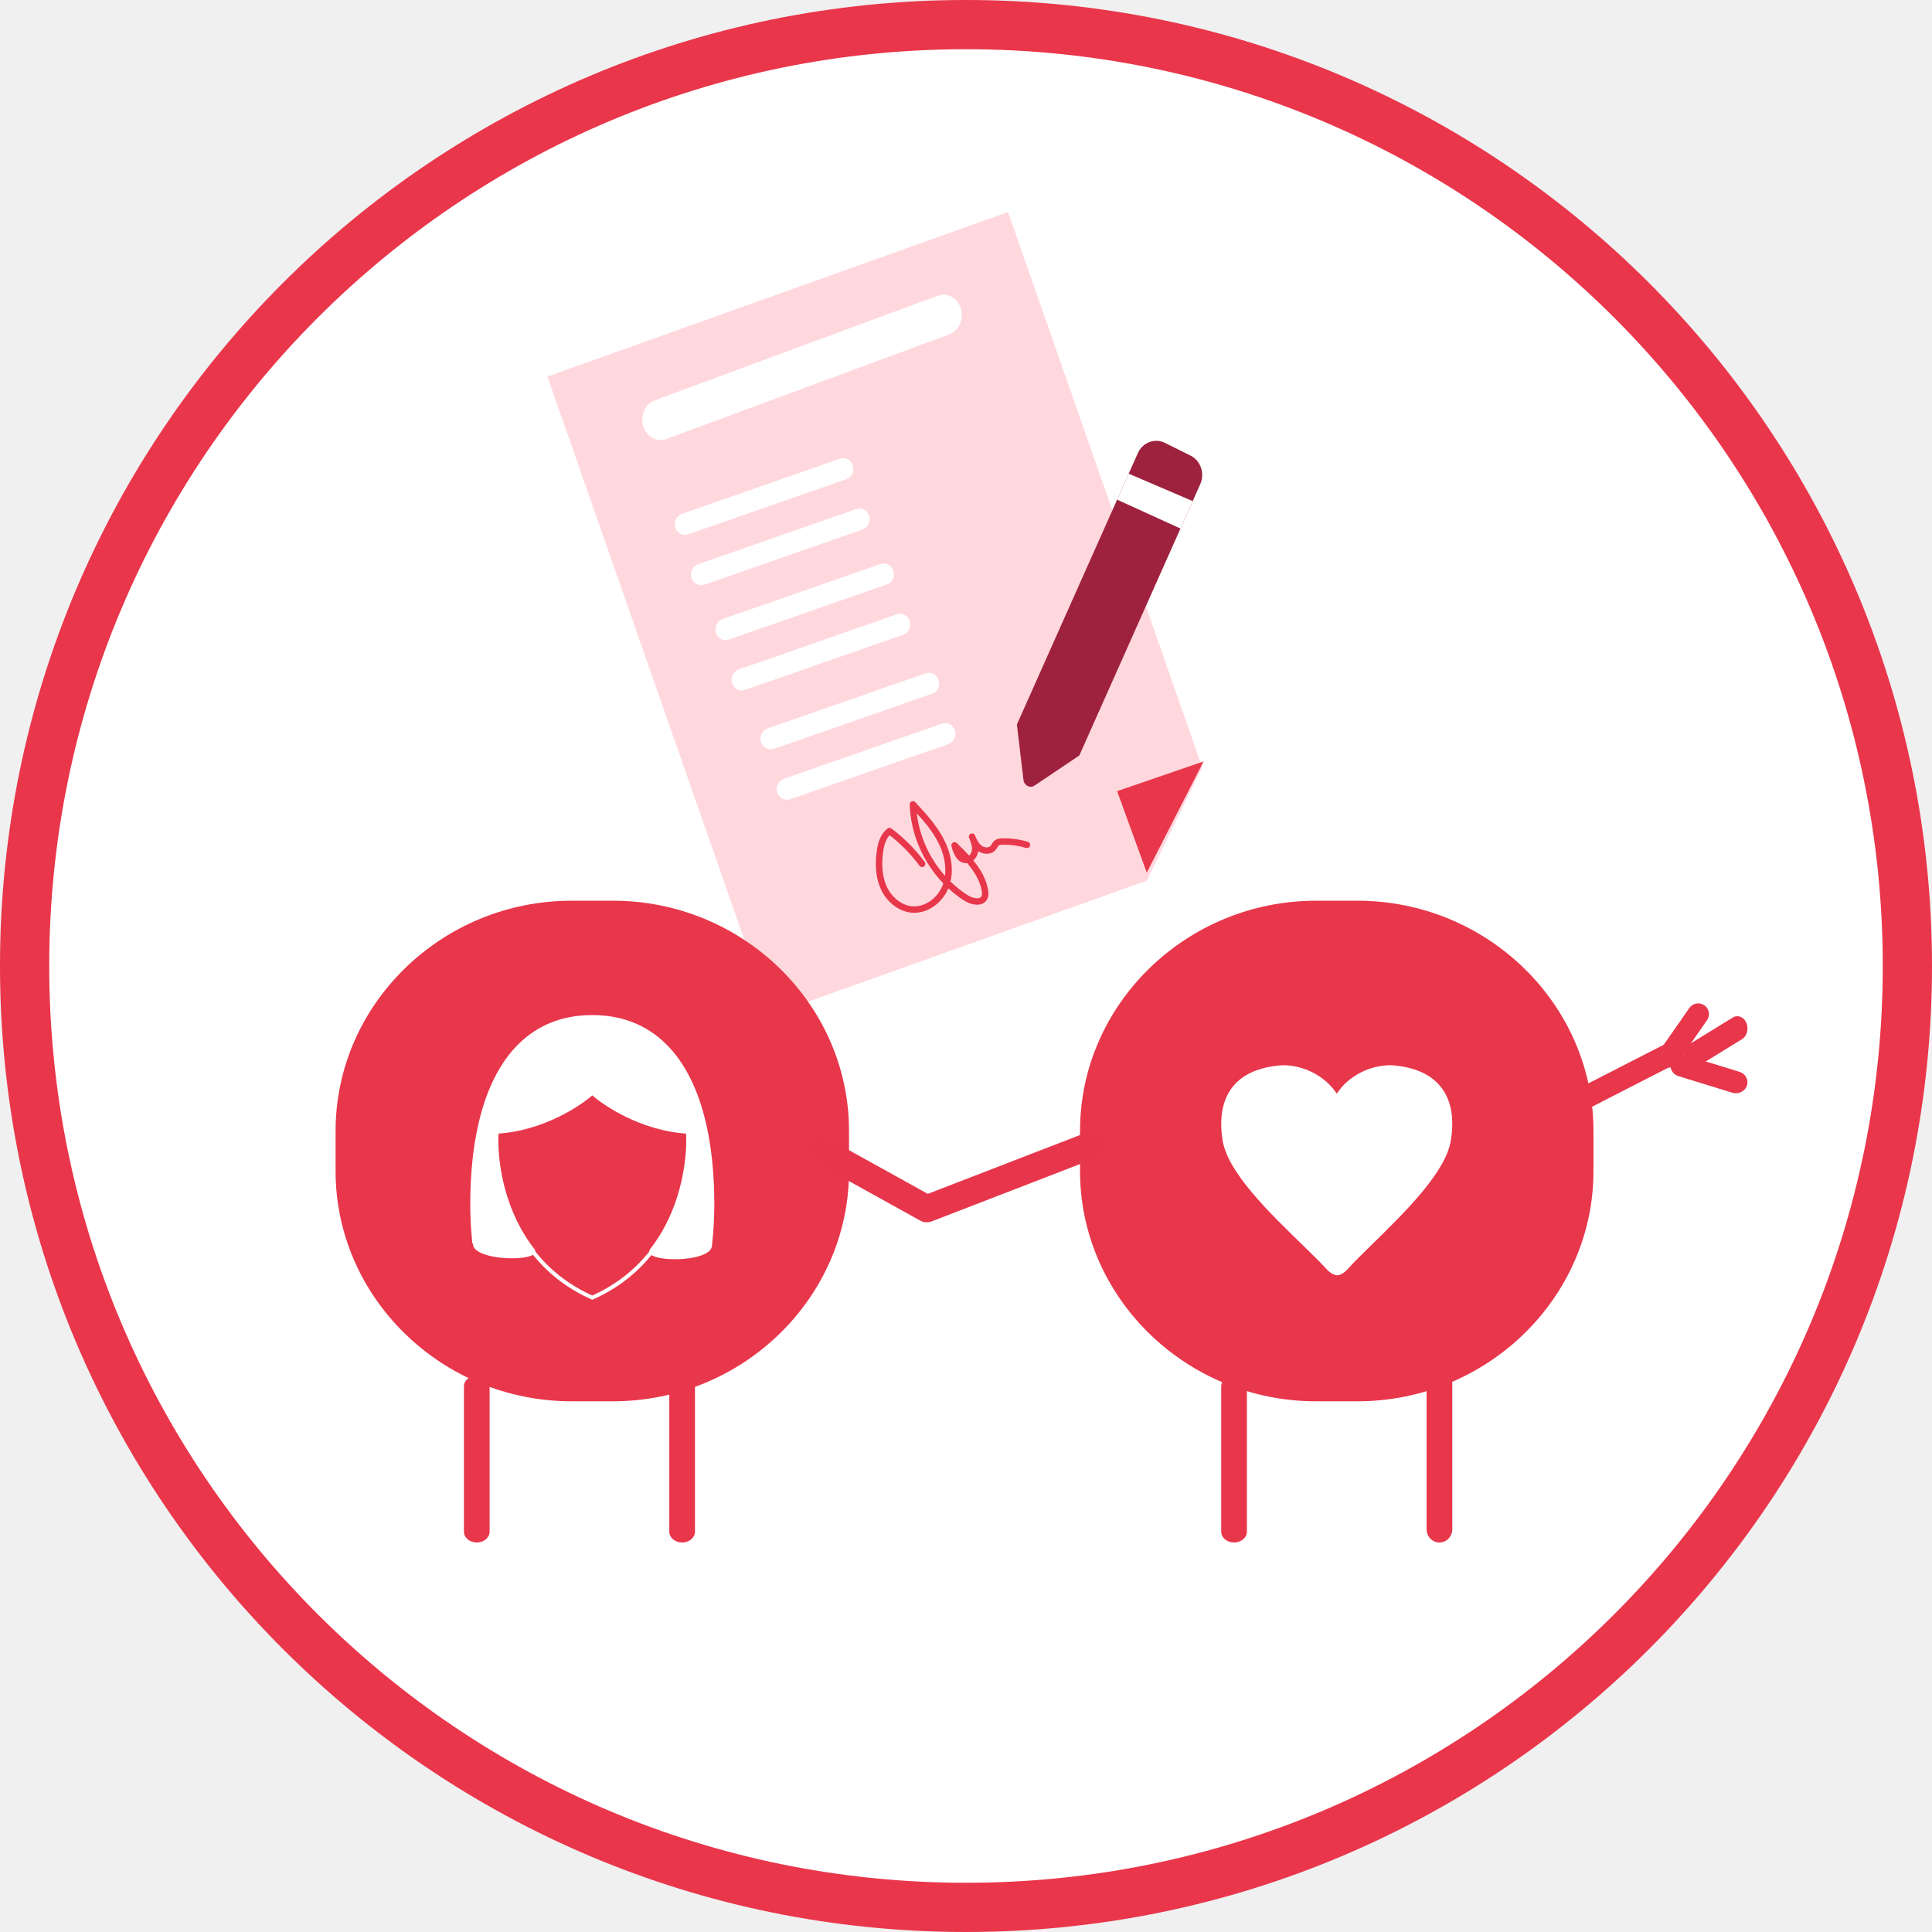
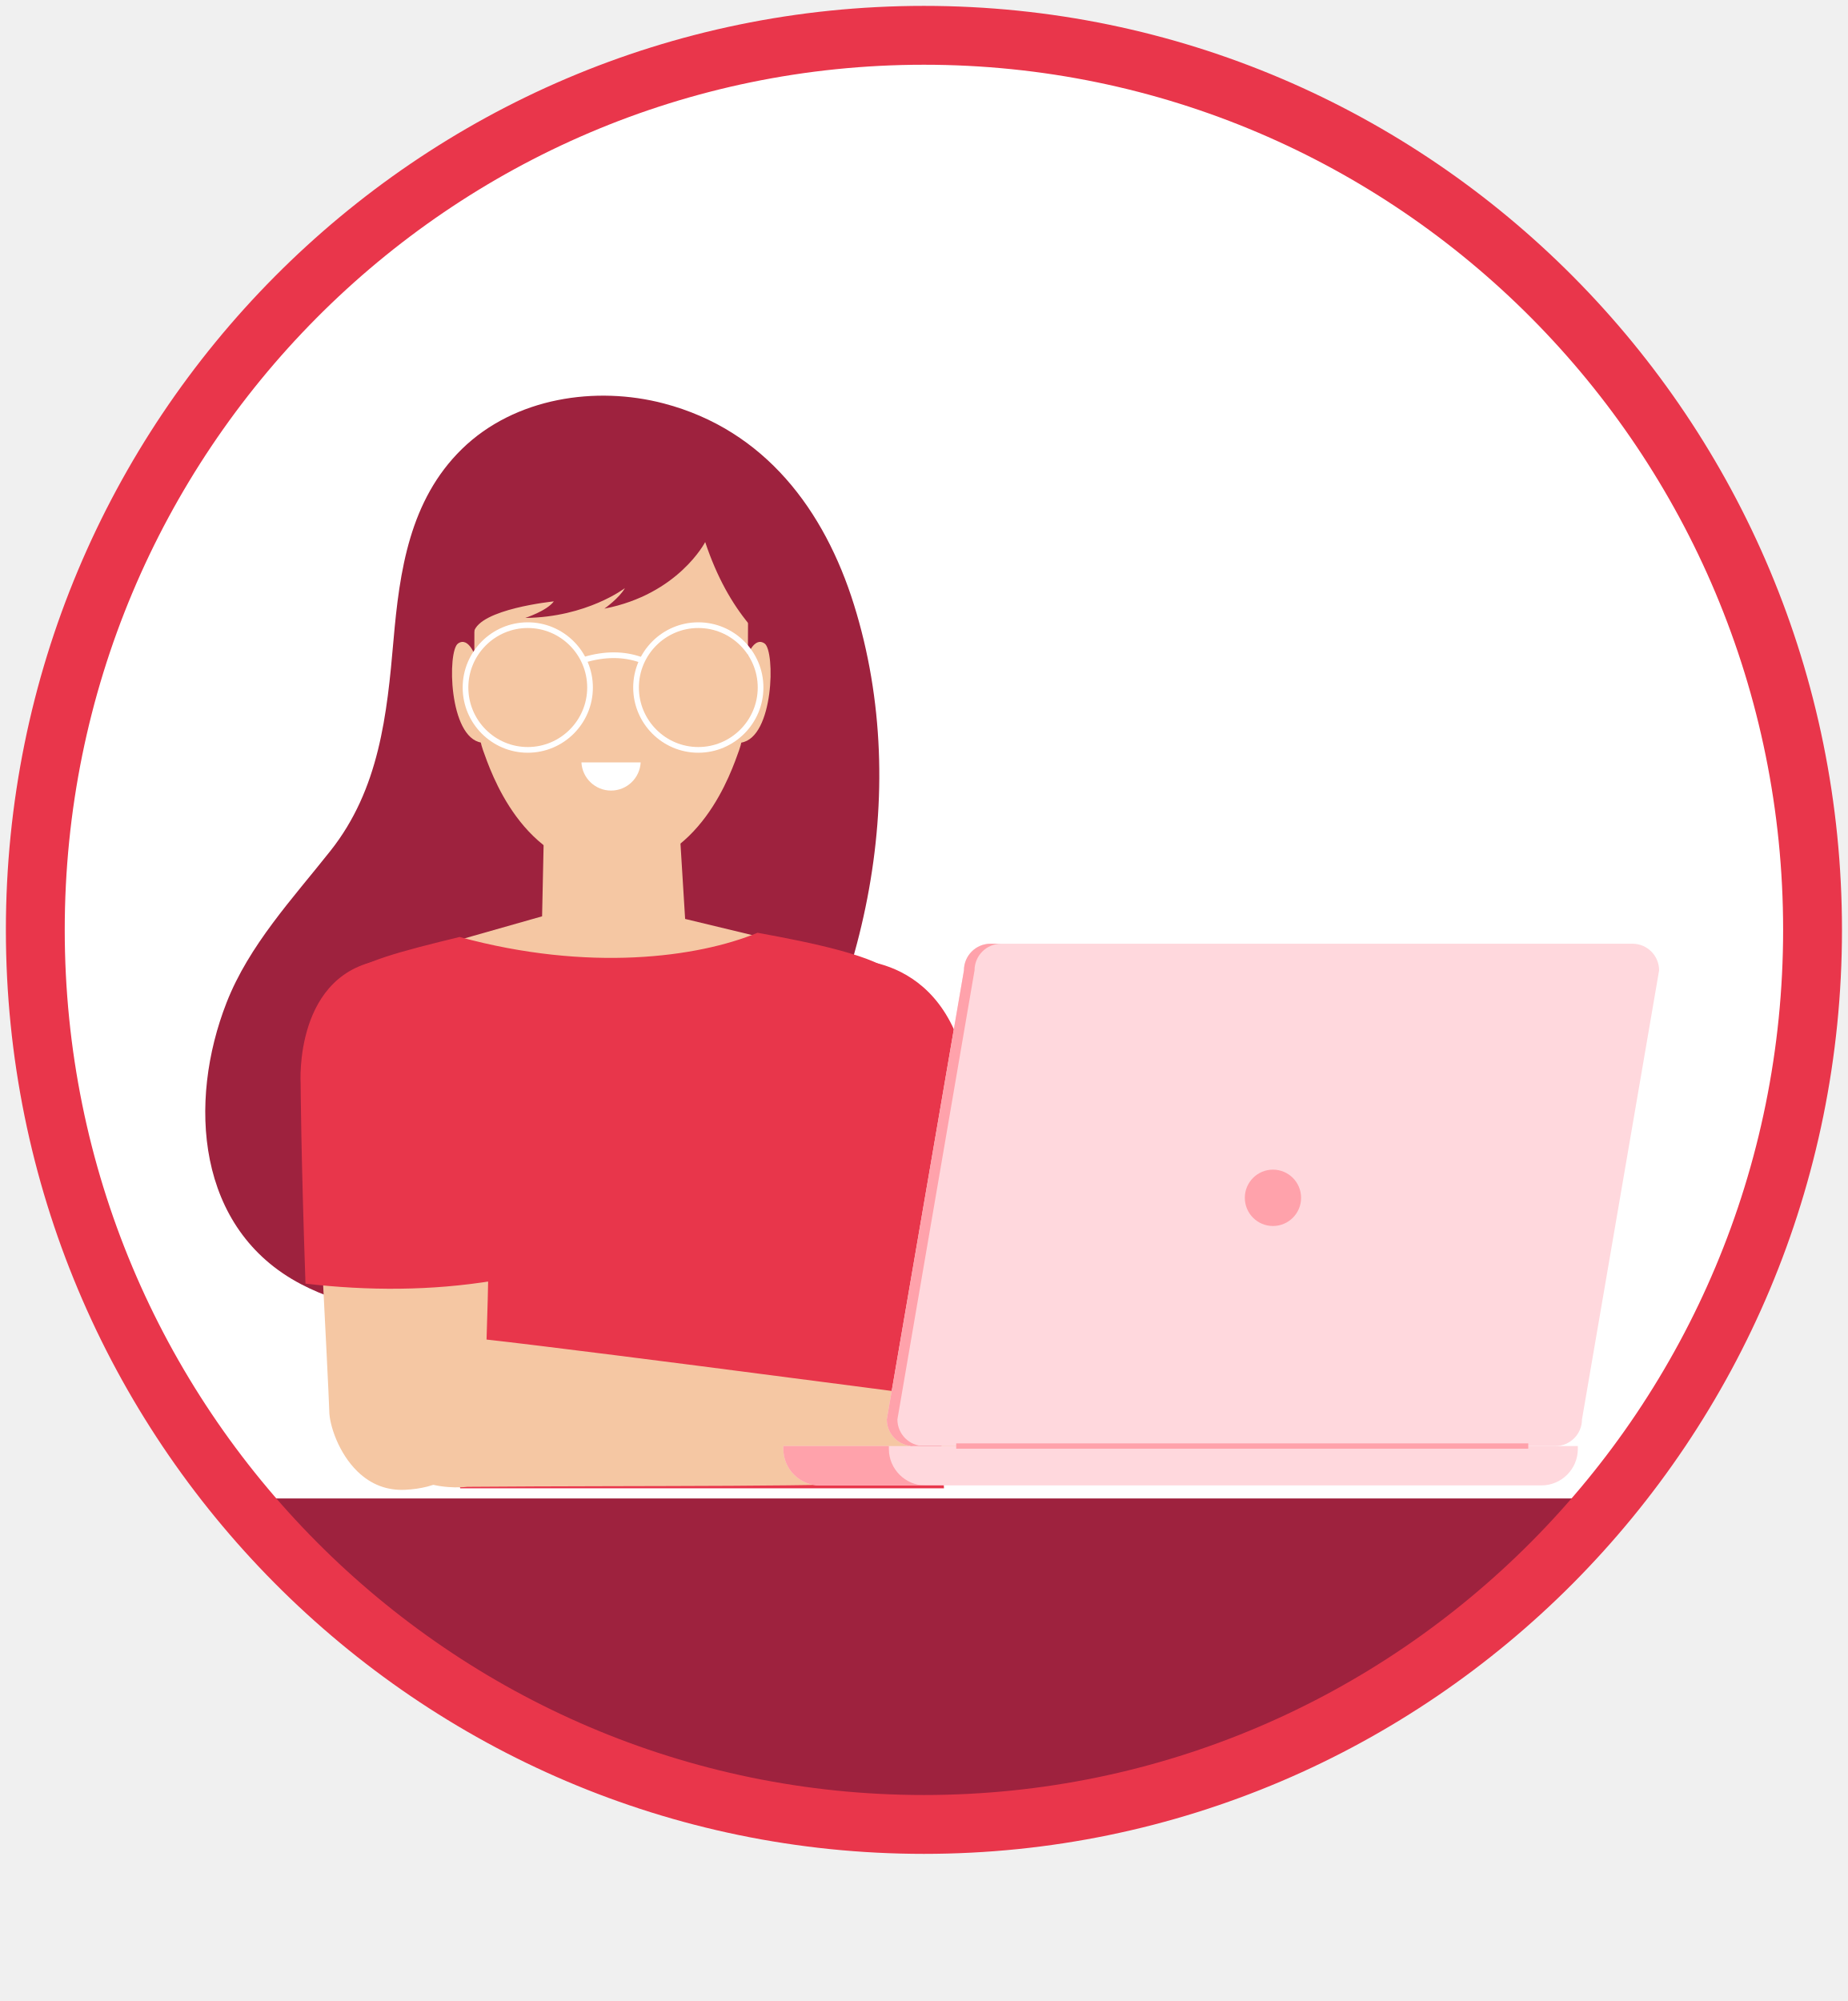
- <svg xmlns="http://www.w3.org/2000/svg" width="157px" height="157px" viewBox="0 0 157 157" version="1.1">
+ <svg xmlns="http://www.w3.org/2000/svg" xmlns:xlink="http://www.w3.org/1999/xlink" width="157px" height="170px" viewBox="0 0 157 170" version="1.1">
+   <defs>
+     <polygon id="path-1" points="0 169.261 154.338 169.261 154.338 0.393 0 0.393" />
+     <path d="M0.411,76.525 C0.411,118.62 34.311,152.743 76.131,152.743 L76.131,152.743 C117.948,152.743 151.85,118.62 151.85,76.525 L151.85,76.525 C151.85,34.432 117.948,0.307 76.131,0.307 L76.131,0.307 C34.311,0.307 0.411,34.432 0.411,76.525 L0.411,76.525 Z" id="path-3" />
+   </defs>
  <g id="Page-1" stroke="none" stroke-width="1" fill="none" fill-rule="evenodd">
-     <g id="Group-55" transform="translate(1.9998, 1.9999)">
-       <path d="M151.663,77.195 C151.663,118.893 117.86,152.695 76.163,152.695 C34.465,152.695 0.663,118.893 0.663,77.195 C0.663,35.498 34.465,1.695 76.163,1.695 C117.86,1.695 151.663,35.498 151.663,77.195" id="Fill-1" fill="#FFFFFF" />
-       <polygon id="Fill-3" fill="#FFD8DD" points="91.189 69.564 60.626 80.487 42.485 28.605 79.915 15.229 95.695 60.359" />
-       <polygon id="Fill-5" fill="#E8364B" points="91.189 68.913 88.78 62.291 95.807 59.877" />
-       <path d="M51.683,33.756 C51.058,33.756 50.477,33.318 50.267,32.625 C50.006,31.757 50.43,30.819 51.211,30.53 L74.198,22.033 C74.985,21.736 75.824,22.215 76.086,23.08 C76.347,23.947 75.923,24.885 75.142,25.173 L52.156,33.671 C51.998,33.729 51.839,33.756 51.683,33.756" id="Fill-7" fill="#FFFFFF" />
-       <path d="M53.667,41.465 C53.317,41.465 52.993,41.234 52.875,40.868 C52.73,40.41 52.967,39.916 53.403,39.763 L66.254,35.28 C66.693,35.124 67.163,35.376 67.31,35.833 C67.455,36.29 67.218,36.785 66.781,36.937 L53.932,41.42 C53.844,41.451 53.754,41.465 53.667,41.465" id="Fill-9" fill="#FFFFFF" />
-       <path d="M54.989,45.556 C54.639,45.556 54.314,45.325 54.197,44.959 C54.052,44.501 54.288,44.007 54.724,43.854 L67.575,39.371 C68.014,39.215 68.484,39.467 68.631,39.924 C68.776,40.381 68.54,40.876 68.102,41.028 L55.253,45.511 C55.165,45.542 55.076,45.556 54.989,45.556" id="Fill-11" fill="#FFFFFF" />
-       <path d="M56.962,50.018 C56.612,50.018 56.287,49.787 56.17,49.421 C56.025,48.963 56.261,48.469 56.698,48.316 L69.548,43.833 C69.988,43.677 70.457,43.929 70.604,44.386 C70.749,44.843 70.513,45.338 70.076,45.49 L57.226,49.973 C57.138,50.004 57.049,50.018 56.962,50.018" id="Fill-13" fill="#FFFFFF" />
-       <path d="M58.283,54.109 C57.933,54.109 57.608,53.878 57.491,53.512 C57.346,53.054 57.583,52.56 58.019,52.407 L70.869,47.924 C71.309,47.767 71.778,48.02 71.926,48.476 C72.071,48.934 71.834,49.428 71.397,49.581 L58.548,54.064 C58.459,54.094 58.37,54.109 58.283,54.109" id="Fill-15" fill="#FFFFFF" />
-       <path d="M60.633,58.902 C60.283,58.902 59.958,58.671 59.841,58.305 C59.696,57.847 59.932,57.353 60.369,57.2 L73.219,52.717 C73.659,52.561 74.128,52.813 74.275,53.27 C74.42,53.727 74.184,54.222 73.747,54.374 L60.897,58.857 C60.809,58.888 60.72,58.902 60.633,58.902" id="Fill-17" fill="#FFFFFF" />
-       <path d="M61.954,62.993 C61.604,62.993 61.279,62.762 61.162,62.396 C61.017,61.938 61.254,61.444 61.69,61.291 L74.54,56.808 C74.98,56.651 75.449,56.904 75.597,57.36 C75.742,57.818 75.505,58.313 75.068,58.465 L62.219,62.948 C62.131,62.979 62.041,62.993 61.954,62.993" id="Fill-19" fill="#FFFFFF" />
-       <path d="M90.464,34.826 L80.636,56.874 L81.17,61.385 C81.225,61.841 81.71,62.081 82.075,61.835 L85.709,59.393 L95.537,37.345 C95.926,36.472 95.571,35.431 94.744,35.021 L92.666,33.989 C91.839,33.578 90.854,33.953 90.464,34.826" id="Fill-21" fill="#9E223E" />
-       <polygon id="Fill-23" fill="#FFFFFF" points="89.721 36.494 88.781 38.604 93.93 40.951 94.923 38.722" />
-       <path d="M72.501,64.092 C72.719,65.971 73.539,67.763 74.794,69.172 C74.9,68.312 74.702,67.338 74.219,66.41 C73.773,65.557 73.148,64.806 72.501,64.092 M72.296,72.177 C72.234,72.177 72.173,72.175 72.11,72.17 C71.091,72.091 70.109,71.361 69.609,70.311 C69.209,69.471 69.084,68.437 69.235,67.237 C69.311,66.649 69.486,65.812 70.128,65.327 C70.22,65.257 70.349,65.257 70.44,65.326 C71.471,66.097 72.38,67.011 73.142,68.044 C73.228,68.16 73.203,68.323 73.087,68.409 C72.971,68.493 72.809,68.471 72.722,68.354 C72.032,67.419 71.217,66.585 70.297,65.872 C70.015,66.165 69.839,66.627 69.753,67.302 C69.613,68.402 69.724,69.339 70.08,70.087 C70.501,70.971 71.314,71.585 72.151,71.651 C73.203,71.73 74.282,70.932 74.657,69.79 C73.009,68.077 72,65.762 71.926,63.372 C71.923,63.263 71.986,63.164 72.087,63.123 C72.187,63.083 72.304,63.107 72.378,63.187 C73.218,64.094 74.088,65.032 74.681,66.169 C75.298,67.352 75.492,68.571 75.241,69.639 C75.655,70.043 76.109,70.407 76.598,70.724 C76.929,70.938 77.322,71.044 77.561,70.981 C77.655,70.956 77.718,70.906 77.76,70.824 C77.811,70.726 77.816,70.587 77.775,70.375 C77.623,69.548 77.186,68.833 76.597,68.14 C76.57,68.142 76.54,68.145 76.511,68.144 C75.953,68.144 75.531,67.654 75.318,66.757 C75.292,66.644 75.343,66.527 75.443,66.47 C75.545,66.413 75.671,66.429 75.753,66.509 C76.106,66.852 76.445,67.188 76.754,67.528 C76.88,67.422 76.968,67.241 76.983,67.071 C77.015,66.764 76.893,66.436 76.774,66.14 C76.766,66.12 76.759,66.1 76.751,66.08 C76.697,65.946 76.763,65.795 76.897,65.742 C77.027,65.692 77.183,65.754 77.235,65.887 C77.243,65.908 77.252,65.928 77.26,65.949 C77.385,66.257 77.538,66.558 77.786,66.735 C77.996,66.886 78.343,66.921 78.505,66.732 C78.538,66.692 78.564,66.647 78.592,66.602 C78.65,66.506 78.718,66.396 78.828,66.307 C79.022,66.151 79.26,66.127 79.486,66.124 C80.185,66.115 80.861,66.21 81.523,66.405 C81.661,66.446 81.74,66.592 81.7,66.73 C81.659,66.867 81.519,66.947 81.375,66.906 C80.765,66.725 80.155,66.632 79.492,66.646 C79.359,66.647 79.226,66.656 79.155,66.713 C79.114,66.746 79.079,66.805 79.037,66.873 C78.995,66.942 78.953,67.01 78.899,67.071 C78.543,67.488 77.898,67.446 77.497,67.17 C77.458,67.449 77.314,67.733 77.095,67.922 C77.685,68.639 78.125,69.392 78.289,70.279 C78.33,70.503 78.361,70.795 78.225,71.062 C78.114,71.276 77.931,71.422 77.693,71.485 C77.235,71.609 76.662,71.387 76.314,71.162 C75.869,70.873 75.452,70.547 75.064,70.19 C74.577,71.362 73.444,72.177 72.296,72.177" id="Fill-25" fill="#E8364B" />
-       <path d="M0,76.5 C0,34.25 34.25,0 76.5,0 C118.75,0 153,34.25 153,76.5 C153,118.75 118.75,153 76.5,153 C34.25,153 0,118.75 0,76.5 Z" id="Stroke-27" stroke="#E9364B" stroke-width="4" />
-       <path d="M123.188,89.97 C122.856,89.97 122.536,89.789 122.375,89.474 C122.143,89.025 122.321,88.475 122.77,88.245 L133.458,82.769 C133.908,82.54 134.458,82.716 134.688,83.165 C134.919,83.613 134.742,84.163 134.292,84.393 L123.604,89.869 C123.471,89.938 123.329,89.97 123.188,89.97" id="Fill-29" fill="#E8364B" />
-       <path d="M133.578,84.754 C133.405,84.754 133.233,84.704 133.081,84.6 C132.683,84.327 132.585,83.785 132.859,83.391 L135.281,79.914 C135.557,79.519 136.102,79.42 136.499,79.693 C136.896,79.967 136.996,80.508 136.72,80.903 L134.298,84.38 C134.129,84.623 133.855,84.754 133.578,84.754" id="Fill-31" fill="#E8364B" />
-       <path d="M139.06,86.84 C138.964,86.84 138.865,86.825 138.768,86.796 L134.399,85.451 C133.904,85.298 133.631,84.795 133.793,84.326 C133.956,83.859 134.488,83.603 134.984,83.755 L139.352,85.099 C139.85,85.251 140.12,85.756 139.958,86.224 C139.828,86.6 139.458,86.84 139.06,86.84" id="Fill-33" fill="#E8364B" />
-       <path d="M135.615,84.754 C135.315,84.754 135.027,84.558 134.881,84.217 C134.674,83.732 134.833,83.136 135.238,82.886 L138.805,80.691 C139.21,80.442 139.706,80.633 139.914,81.119 C140.122,81.605 139.963,82.201 139.556,82.45 L135.99,84.646 C135.87,84.719 135.741,84.754 135.615,84.754" id="Fill-35" fill="#E8364B" />
-       <path d="M47.808,111.874 L44.454,111.874 C33.903,111.874 25.271,103.457 25.271,93.168 L25.271,89.898 C25.271,79.612 33.903,71.195 44.454,71.195 L47.808,71.195 C58.36,71.195 66.993,79.612 66.993,89.898 L66.993,93.168 C66.993,103.457 58.36,111.874 47.808,111.874" id="Fill-37" fill="#E8364B" />
-       <path d="M56.048,95.872 C56.048,93.473 55.83,91.293 55.396,89.377 C54.134,83.819 51.043,80.487 46.131,80.487 C41.276,80.487 38.199,83.744 36.911,89.189 C36.446,91.15 36.215,93.394 36.215,95.872 C36.215,96.962 36.275,98.027 36.389,99.06 C36.405,99.056 36.419,99.051 36.436,99.047 C36.435,99.058 36.433,99.069 36.433,99.08 C36.433,100.292 40.378,100.52 41.314,99.971 C42.509,101.457 44.015,102.635 45.798,103.469 L46.131,103.625 L46.466,103.469 C48.24,102.639 49.741,101.467 50.934,99.989 C51.823,100.569 55.596,100.447 55.841,99.321 C55.859,99.241 55.871,99.16 55.871,99.08 L55.871,99.079 C55.986,98.041 56.048,96.969 56.048,95.872 M46.327,103.187 L46.131,103.279 L45.935,103.187 C44.171,102.362 42.685,101.193 41.511,99.714 C41.513,99.651 41.489,99.584 41.432,99.511 C40.5,98.318 39.772,96.925 39.268,95.372 C38.412,92.737 38.495,90.562 38.499,90.471 L38.514,90.123 L38.9,90.084 C40.959,89.877 42.73,89.124 43.852,88.53 C45.053,87.893 45.804,87.284 45.837,87.258 L46.132,87.014 L46.428,87.26 C46.507,87.324 47.235,87.906 48.411,88.53 C49.532,89.124 51.302,89.877 53.362,90.084 L53.748,90.123 L53.763,90.471 C53.768,90.562 53.851,92.737 52.995,95.372 C52.49,96.925 51.762,98.318 50.83,99.511 C50.772,99.585 50.748,99.654 50.748,99.719 C49.574,101.195 48.09,102.362 46.327,103.187" id="Fill-39" fill="#FFFFFF" />
-       <path d="M36.743,123.347 C36.167,123.347 35.701,122.956 35.701,122.475 L35.701,110.659 C35.701,110.178 36.167,109.787 36.743,109.787 C37.32,109.787 37.787,110.178 37.787,110.659 L37.787,122.475 C37.787,122.956 37.32,123.347 36.743,123.347" id="Fill-41" fill="#E8364B" />
-       <path d="M53.433,123.347 C52.857,123.347 52.39,122.956 52.39,122.475 L52.39,110.659 C52.39,110.178 52.857,109.787 53.433,109.787 C54.01,109.787 54.476,110.178 54.476,110.659 L54.476,122.475 C54.476,122.956 54.01,123.347 53.433,123.347" id="Fill-43" fill="#E8364B" />
-       <path d="M98.283,123.347 C97.707,123.347 97.24,122.956 97.24,122.475 L97.24,110.659 C97.24,110.178 97.707,109.787 98.283,109.787 C98.859,109.787 99.326,110.178 99.326,110.659 L99.326,122.475 C99.326,122.956 98.859,123.347 98.283,123.347" id="Fill-45" fill="#E8364B" />
-       <path d="M114.973,123.347 C114.397,123.347 113.929,122.866 113.929,122.273 L113.929,107.731 C113.929,107.139 114.397,106.658 114.973,106.658 C115.549,106.658 116.016,107.139 116.016,107.731 L116.016,122.273 C116.016,122.866 115.549,123.347 114.973,123.347" id="Fill-47" fill="#E8364B" />
-       <path d="M108.304,111.874 L104.951,111.874 C94.4,111.874 85.767,103.457 85.767,93.168 L85.767,89.898 C85.767,79.612 94.4,71.195 104.951,71.195 L108.304,71.195 C118.857,71.195 127.49,79.612 127.49,89.898 L127.49,93.168 C127.49,103.457 118.857,111.874 108.304,111.874" id="Fill-49" fill="#E8364B" />
-       <path d="M115.172,86.439 C114.398,85.389 113.166,84.787 111.401,84.589 C111.257,84.571 111.112,84.565 110.962,84.565 C109.394,84.565 107.618,85.365 106.629,86.874 C105.634,85.365 103.859,84.565 102.296,84.565 C102.146,84.565 101.996,84.571 101.857,84.589 C100.093,84.787 98.861,85.389 98.084,86.432 C97.322,87.471 97.073,88.896 97.351,90.668 C97.767,93.27 101.134,96.532 103.834,99.157 C104.615,99.915 105.316,100.594 105.774,101.104 C105.774,101.104 106.234,101.633 106.669,101.633 C107.098,101.633 107.55,101.097 107.55,101.097 C108.001,100.589 108.699,99.902 109.482,99.139 C112.158,96.522 115.49,93.263 115.902,90.668 C116.186,88.896 115.937,87.478 115.172,86.439" id="Fill-51" fill="#FFFFFF" />
-       <polyline id="Stroke-53" stroke="#E7364B" stroke-width="2.2" stroke-linecap="round" stroke-linejoin="round" points="64.906 91.567 73.313 96.228 86.809 91.013" />
+     <g id="ORGANISER-UNE-COLLECTE" transform="translate(-732, -913)">
+       <g id="Group-53" transform="translate(733, 913)">
+         <g id="Group-47">
+           <path d="M154.112,77.634 C154.112,119.524 120.2,153.483 78.369,153.483 C36.536,153.483 2.625,119.524 2.625,77.634 C2.625,35.744 36.536,1.784 78.369,1.784 C120.2,1.784 154.112,35.744 154.112,77.634" id="Fill-1" fill="#FFFFFF" />
+           <path d="M46.381,33.993 C43.345,34.603 40.485,35.96 38.248,38.146 C33.798,42.495 32.945,48.521 32.436,54.361 C31.882,60.732 31.228,67.041 27.082,72.277 C23.854,76.355 20.155,80.307 18.247,85.187 C14.954,93.608 15.658,104.434 24.577,109.101 C28.443,111.124 32.927,111.762 37.317,111.812 C44.335,111.891 51.656,110.401 57.078,106.06 C59.384,104.214 61.271,101.915 62.931,99.498 C72.413,85.703 76.596,67.518 71.554,51.368 C69.062,43.384 64.016,36.536 55.398,34.276 C52.5,33.516 49.355,33.396 46.381,33.993" id="Fill-3" fill="#9E223E" />
+           <path d="M67.193,80.476 L57.21,78.07 L56.799,71.411 L45.376,62.853 L45.058,77.848 C45.058,77.848 33.11,81.227 33.01,81.323 C43.372,96.055 63.58,86.231 67.193,80.476" id="Fill-5" fill="#F5C7A3" />
+           <path d="M62.458,55.839 C62.458,55.839 63.048,54.033 63.963,54.671 C64.878,55.312 64.757,62.673 61.967,63.092 C59.177,63.511 62.458,55.839 62.458,55.839" id="Fill-7" fill="#F5C7A3" />
+           <path d="M39.419,55.839 C39.419,55.839 38.828,54.033 37.914,54.671 C36.999,55.312 37.12,62.673 39.911,63.092 C42.701,63.511 39.419,55.839 39.419,55.839" id="Fill-9" fill="#F5C7A3" />
+           <path d="M42.51,43.701 L50.918,40.81 L59.325,43.701 L62.576,48.353 L62.534,57.377 C62.534,57.377 62.464,61.888 61.802,63.721 C61.138,65.554 58.523,73.555 50.918,73.978 C43.313,73.555 40.697,65.554 40.034,63.721 C39.371,61.888 39.301,57.377 39.301,57.377 L39.31,48.353 L42.51,43.701 Z" id="Fill-11" fill="#F5C7A3" />
+           <path d="M53.433,64.771 C53.364,66.104 52.266,67.165 50.916,67.165 C49.568,67.165 48.469,66.104 48.4,64.771 L53.433,64.771 Z" id="Fill-13" fill="#FFFFFF" />
+           <path d="M58.33,53.354 C55.547,53.354 53.282,55.622 53.282,58.41 C53.282,61.197 55.547,63.466 58.33,63.466 C61.114,63.466 63.379,61.197 63.379,58.41 C63.379,55.622 61.114,53.354 58.33,53.354 M58.33,63.95 C55.281,63.95 52.799,61.465 52.799,58.41 C52.799,55.356 55.281,52.87 58.33,52.87 C61.381,52.87 63.862,55.356 63.862,58.41 C63.862,61.465 61.381,63.95 58.33,63.95" id="Fill-15" fill="#FFFFFF" />
+           <path d="M43.841,53.354 C41.058,53.354 38.792,55.622 38.792,58.41 C38.792,61.197 41.058,63.466 43.841,63.466 C46.624,63.466 48.89,61.197 48.89,58.41 C48.89,55.622 46.624,53.354 43.841,53.354 M43.841,63.95 C40.791,63.95 38.31,61.465 38.31,58.41 C38.31,55.356 40.791,52.87 43.841,52.87 C46.892,52.87 49.373,55.356 49.373,58.41 C49.373,61.465 46.892,63.95 43.841,63.95" id="Fill-17" fill="#FFFFFF" />
+           <path d="M83.137,118.874 C83.142,118.919 83.302,120.513 82.635,122.188 C81.779,124.339 79.966,125.655 77.248,126.1 C75.745,126.345 74.35,125.992 73.101,125.05 C71.272,123.668 70.219,121.332 70.085,120.189 C69.81,118.259 65.681,94.124 65.46,92.683 C65.394,92.311 64.026,84.217 70.539,82.582 C70.811,82.557 71.884,82.491 73.231,82.828 C75.725,83.452 79.162,85.46 80.212,91.671 C82.055,102.56 83.116,118.615 83.137,118.874" id="Fill-19" fill="#F5C7A3" />
+           <path d="M70.359,81.547 C70.359,81.547 79.375,80.438 81.245,91.497 C82.25,97.438 81.872,99.368 82.654,107.576 C77.501,109.058 72.176,109.679 66.818,109.692 C65.156,98.809 64.425,92.842 64.425,92.842 C64.425,92.842 62.707,83.401 70.359,81.547" id="Fill-21" fill="#E8364B" />
+           <path d="M62.644,53.031 C61.199,51.282 59.92,49.059 58.915,46.052 C58.915,46.052 56.633,50.494 50.351,51.709 C50.351,51.709 51.62,50.811 52.094,49.965 C52.094,49.965 48.864,52.441 43.627,52.498 C43.627,52.498 45.459,51.904 46.056,51.092 C46.056,51.092 39.732,51.729 39.252,53.72 L38.067,50.247 L39.052,45.136 L40.478,42.933 L45.624,38.968 L52.094,37.699 L58.915,40.342 L61.755,42.034 L64.307,46.369 L63.075,50.229 L62.644,53.031 Z" id="Fill-23" fill="#9E223E" />
+           <path d="M48.706,56.288 L48.567,55.824 C50.349,55.289 52.017,55.29 53.528,55.828 L53.366,56.284 C51.955,55.781 50.386,55.783 48.706,56.288" id="Fill-25" fill="#FFFFFF" />
+           <path d="M27.963,83.252 C29.423,81.717 33.233,80.783 38.046,79.603 C49.024,82.602 58.297,81.34 63.363,79.246 C68.093,80.102 73.551,81.248 75.011,82.783 C76.913,84.783 79.203,126.442 79.203,126.442 L38.107,126.442 C38.107,126.442 26.061,85.252 27.963,83.252" id="Fill-27" fill="#E8364B" />
+           <path d="M75.798,125.851 C71.122,126.362 53.726,126.196 38.702,126.317 C38.702,126.317 31.766,127.246 31.056,120.737 C30.921,115.468 35.61,113.533 37.907,113.575 C39.843,113.564 77.169,118.489 77.169,118.489 L75.798,125.851 Z" id="Fill-29" fill="#F5C7A3" />
+           <path d="M40.091,120.082 C40.091,120.127 40.063,121.73 39.206,123.314 C38.105,125.351 36.151,126.446 33.401,126.57 C31.879,126.638 30.535,126.124 29.404,125.042 C27.748,123.455 26.975,121.013 26.975,119.861 C26.927,117.914 25.64,93.459 25.589,92.003 C25.566,91.626 25.152,83.427 31.811,82.565 C32.085,82.572 33.157,82.632 34.456,83.124 C36.86,84.036 40.04,86.431 40.359,92.723 C40.919,103.753 40.1,119.822 40.091,120.082" id="Fill-31" fill="#F5C7A3" />
+           <path d="M31.753,81.516 C31.753,81.516 40.837,81.47 41.405,92.67 C41.71,98.688 41.109,100.562 40.929,108.804 C35.638,109.674 30.277,109.668 24.955,109.055 C24.573,98.052 24.542,92.04 24.542,92.04 C24.542,92.04 23.938,82.462 31.753,81.516" id="Fill-33" fill="#E8364B" />
+           <path d="M131.15,122.852 L76.607,122.852 C75.358,122.852 74.346,121.838 74.346,120.589 L80.9,82.441 C80.9,81.191 81.912,80.177 83.159,80.177 L137.704,80.177 C138.952,80.177 139.963,81.191 139.963,82.441 L133.41,120.589 C133.41,121.838 132.398,122.852 131.15,122.852" id="Fill-35" fill="#FFD8DD" />
+           <path d="M75.246,120.589 L81.8,82.441 C81.8,81.191 82.812,80.177 84.06,80.177 L83.16,80.177 C81.912,80.177 80.9,81.191 80.9,82.441 L74.346,120.589 C74.346,121.838 75.358,122.852 76.606,122.852 L77.506,122.852 C76.258,122.852 75.246,121.838 75.246,120.589" id="Fill-37" fill="#FFA2AB" />
+           <path d="M65.556,122.852 L65.556,123.102 C65.556,124.805 66.947,126.196 68.646,126.196 L129.969,126.196 C131.668,126.196 133.058,124.805 133.058,123.102 L133.058,122.852 L65.556,122.852 Z" id="Fill-39" fill="#FFD8DD" />
+           <path d="M74.522,123.103 L74.522,122.852 L65.557,122.852 L65.557,123.103 C65.557,124.804 66.947,126.197 68.646,126.197 L77.611,126.197 C75.912,126.197 74.522,124.804 74.522,123.103" id="Fill-41" fill="#FFA2AB" />
+           <path d="M109.545,101.764 C109.545,103.086 108.475,104.158 107.155,104.158 C105.835,104.158 104.764,103.086 104.764,101.764 C104.764,100.441 105.835,99.37 107.155,99.37 C108.475,99.37 109.545,100.441 109.545,101.764" id="Fill-43" fill="#FFA2AB" />
+           <mask id="mask-2" fill="white">
+             <use xlink:href="#path-1" />
+           </mask>
+           <g id="Clip-46" />
+           <polygon id="Fill-45" fill="#FFA2AB" mask="url(#mask-2)" points="80.243 123.077 128.846 123.077 128.846 122.626 80.243 122.626" />
+         </g>
+         <g id="Group-50" transform="translate(2, 2)">
+           <mask id="mask-4" fill="white">
+             <use xlink:href="#path-3" />
+           </mask>
+           <g id="Clip-49" />
+           <polygon id="Fill-48" fill="#9E223E" mask="url(#mask-4)" points="137.738 125.303 12.614 125.303 28.882 165.281 76.131 168.597 120.926 158.739 136.163 140.615" />
+         </g>
+         <path d="M2,79 C2,37.027 35.802,3 77.5,3 C119.198,3 153,37.027 153,79 C153,120.973 119.198,155 77.5,155 C35.802,155 2,120.973 2,79 Z" id="Stroke-51" stroke="#E9364B" stroke-width="5" />
+       </g>
    </g>
  </g>
</svg>
